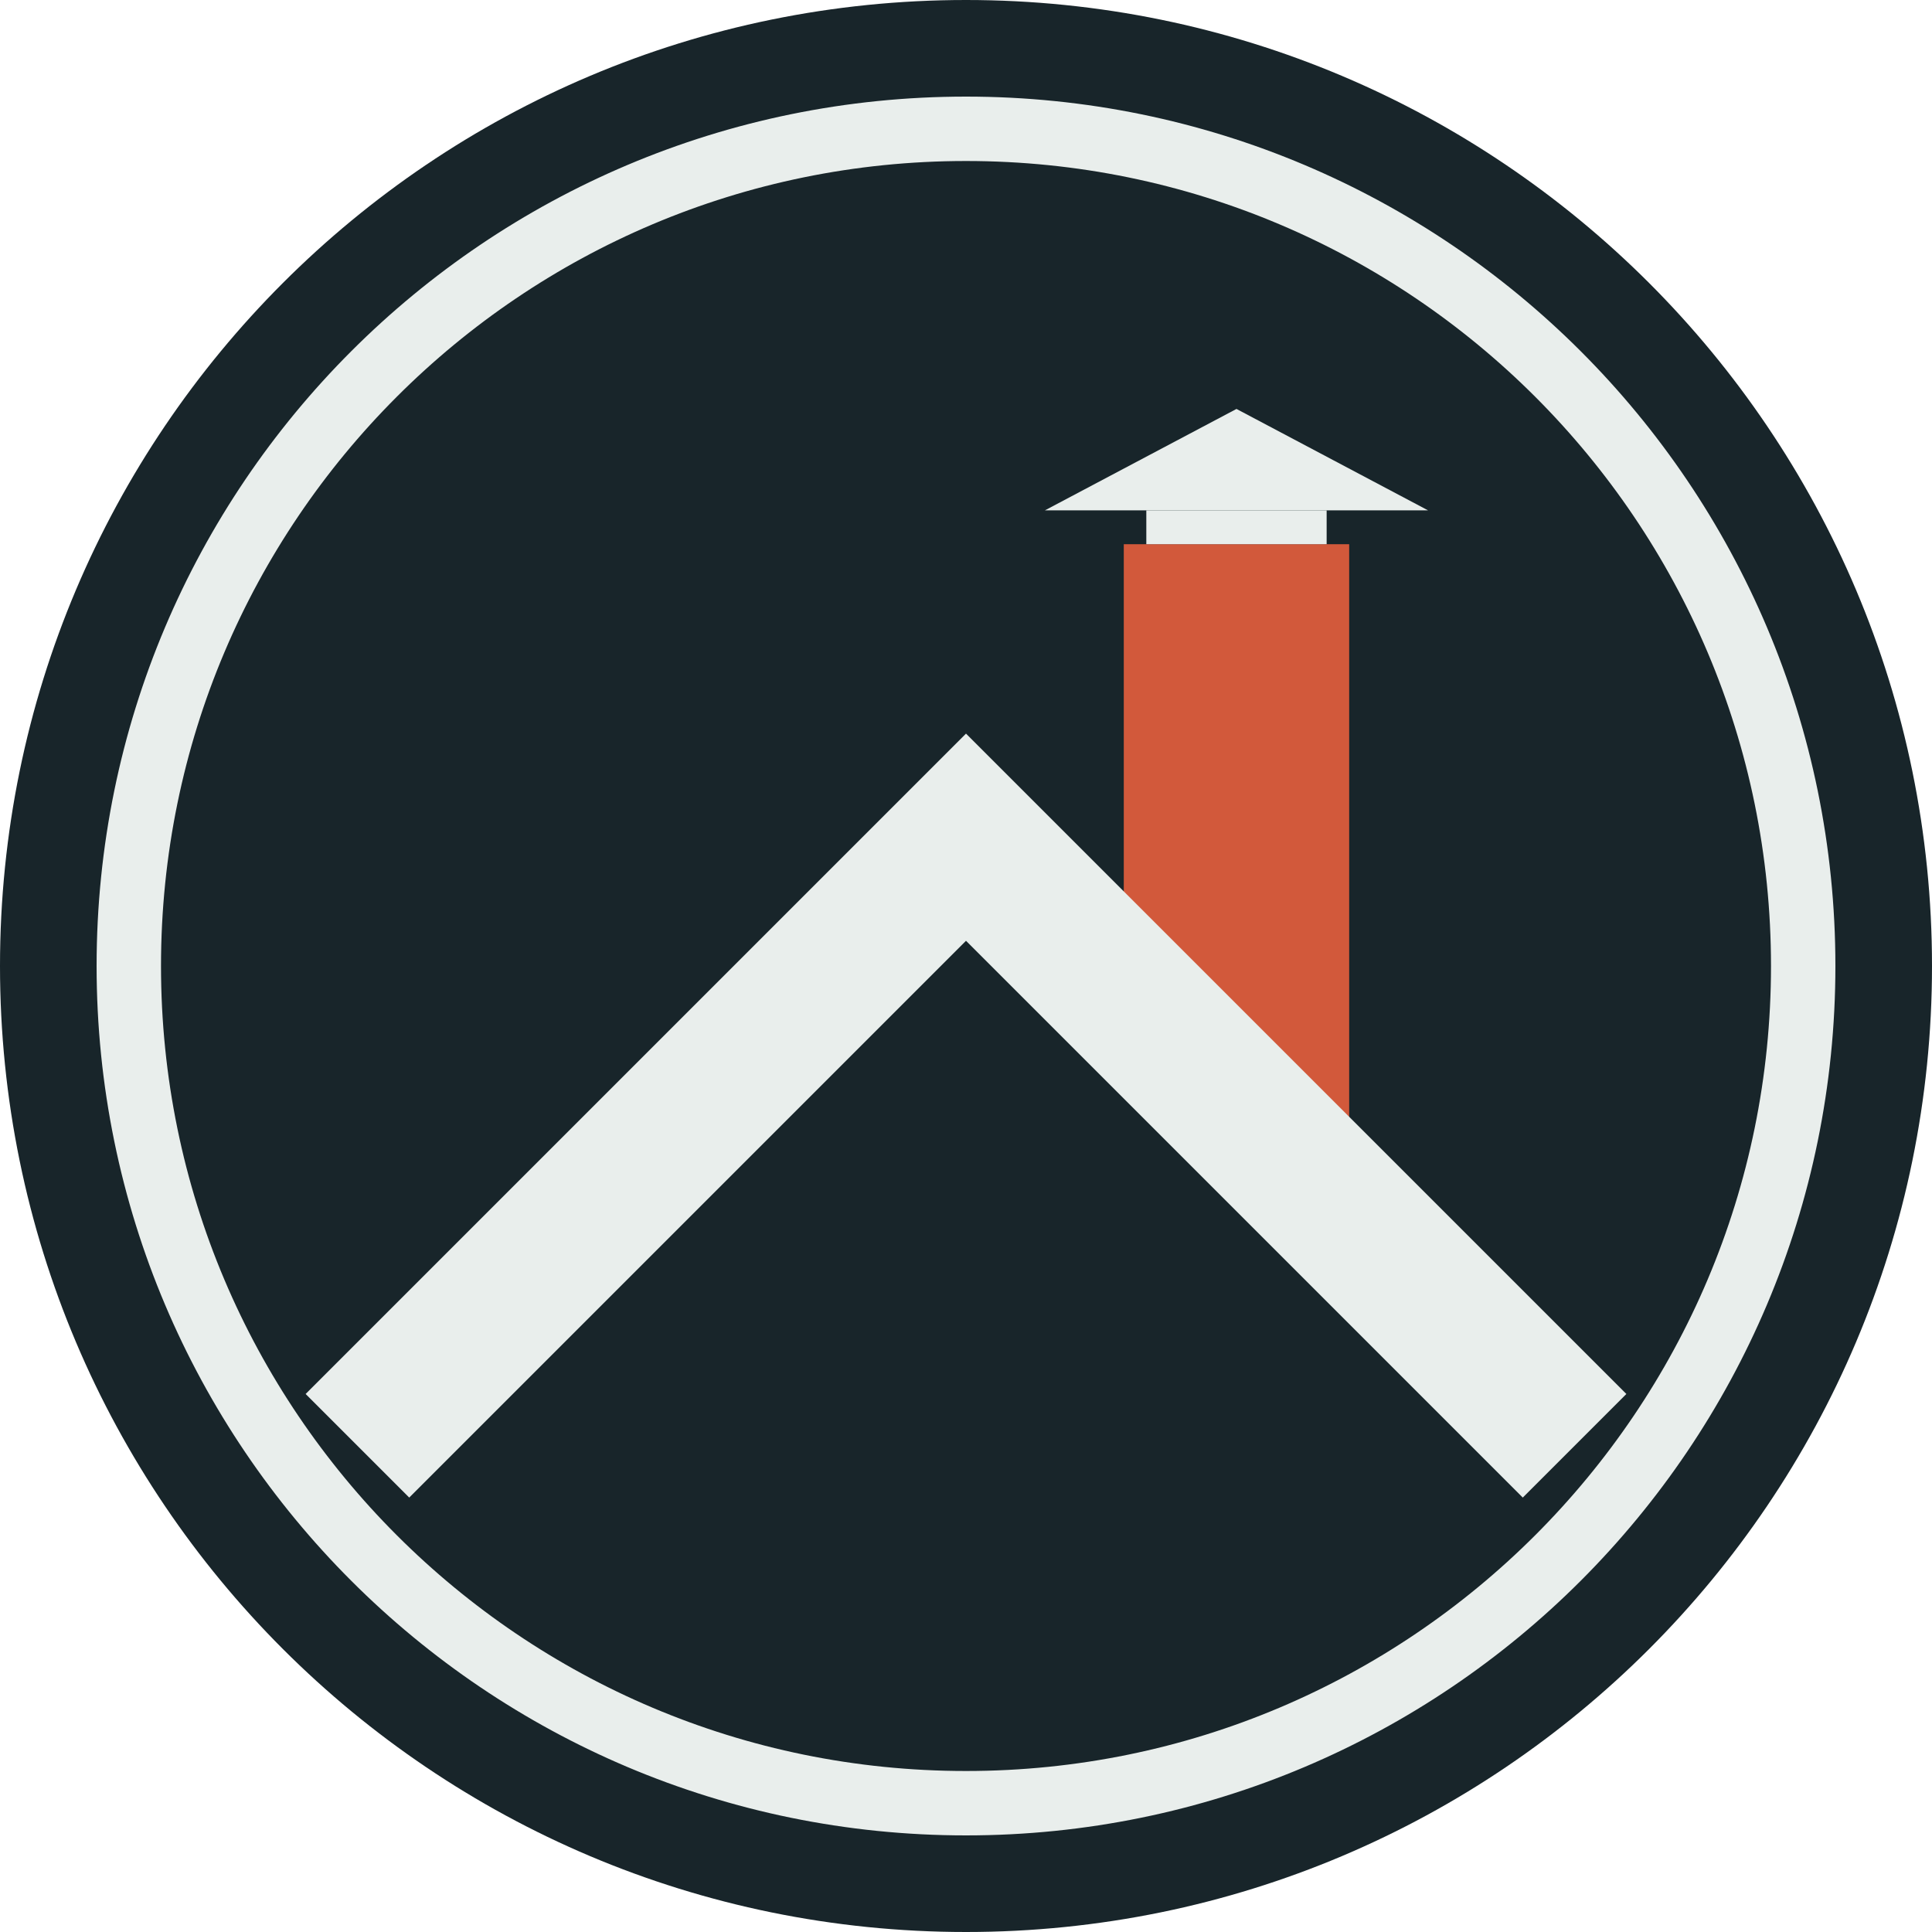
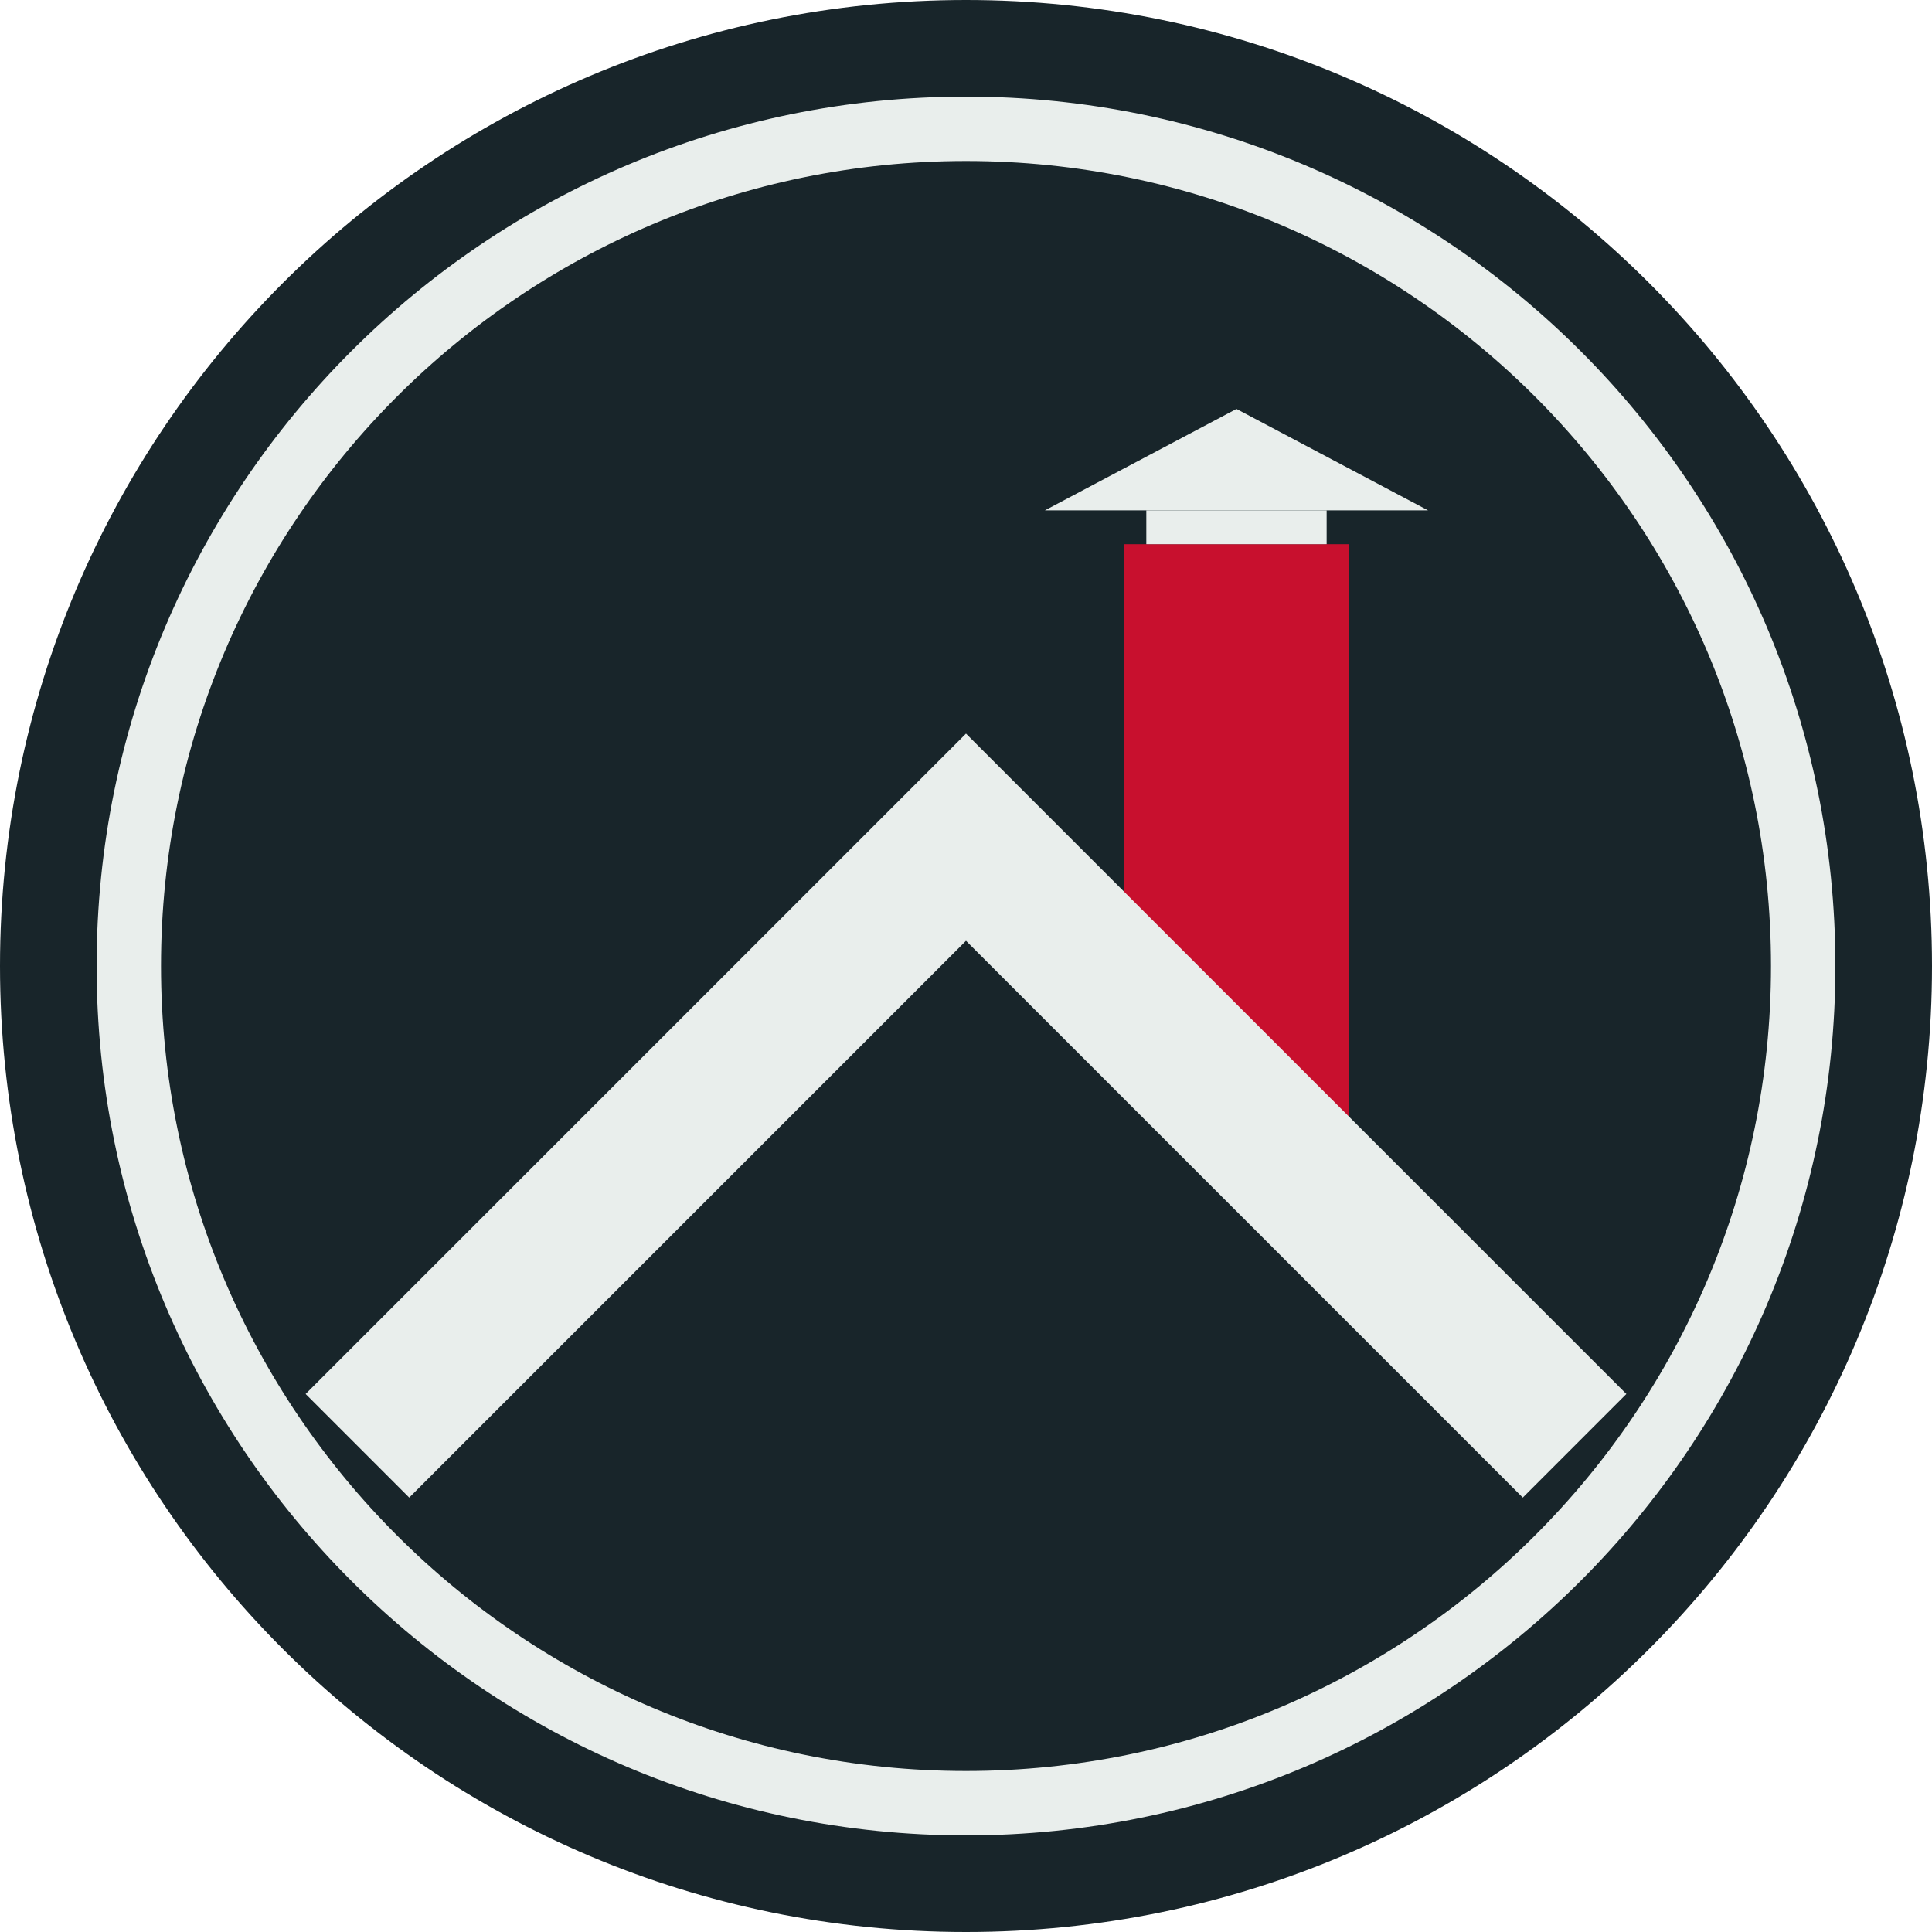
<svg xmlns="http://www.w3.org/2000/svg" viewBox="0 0 120 120">
  <circle cx="60" cy="60" r="60" fill="#18252A" />
  <circle cx="60" cy="60" r="52" fill="none" stroke="#E9EEEC" stroke-width="4" />
  <g transform="translate(18,24) scale(0.7)">
-     <polygon points="74,14 94,14 94,74 74,54" fill="#D2593B" />
+     <polygon points="74,14 94,14 94,74 74,54" fill="#C8102E" />
    <path d="M67 11L84 2L101 11Z" fill="#E9EEEC" />
    <rect x="76" y="11" width="16" height="3" fill="#E9EEEC" />
    <polyline points="6,94 60,40 114,94" fill="none" stroke="#E9EEEC" stroke-width="13" />
  </g>
</svg>
